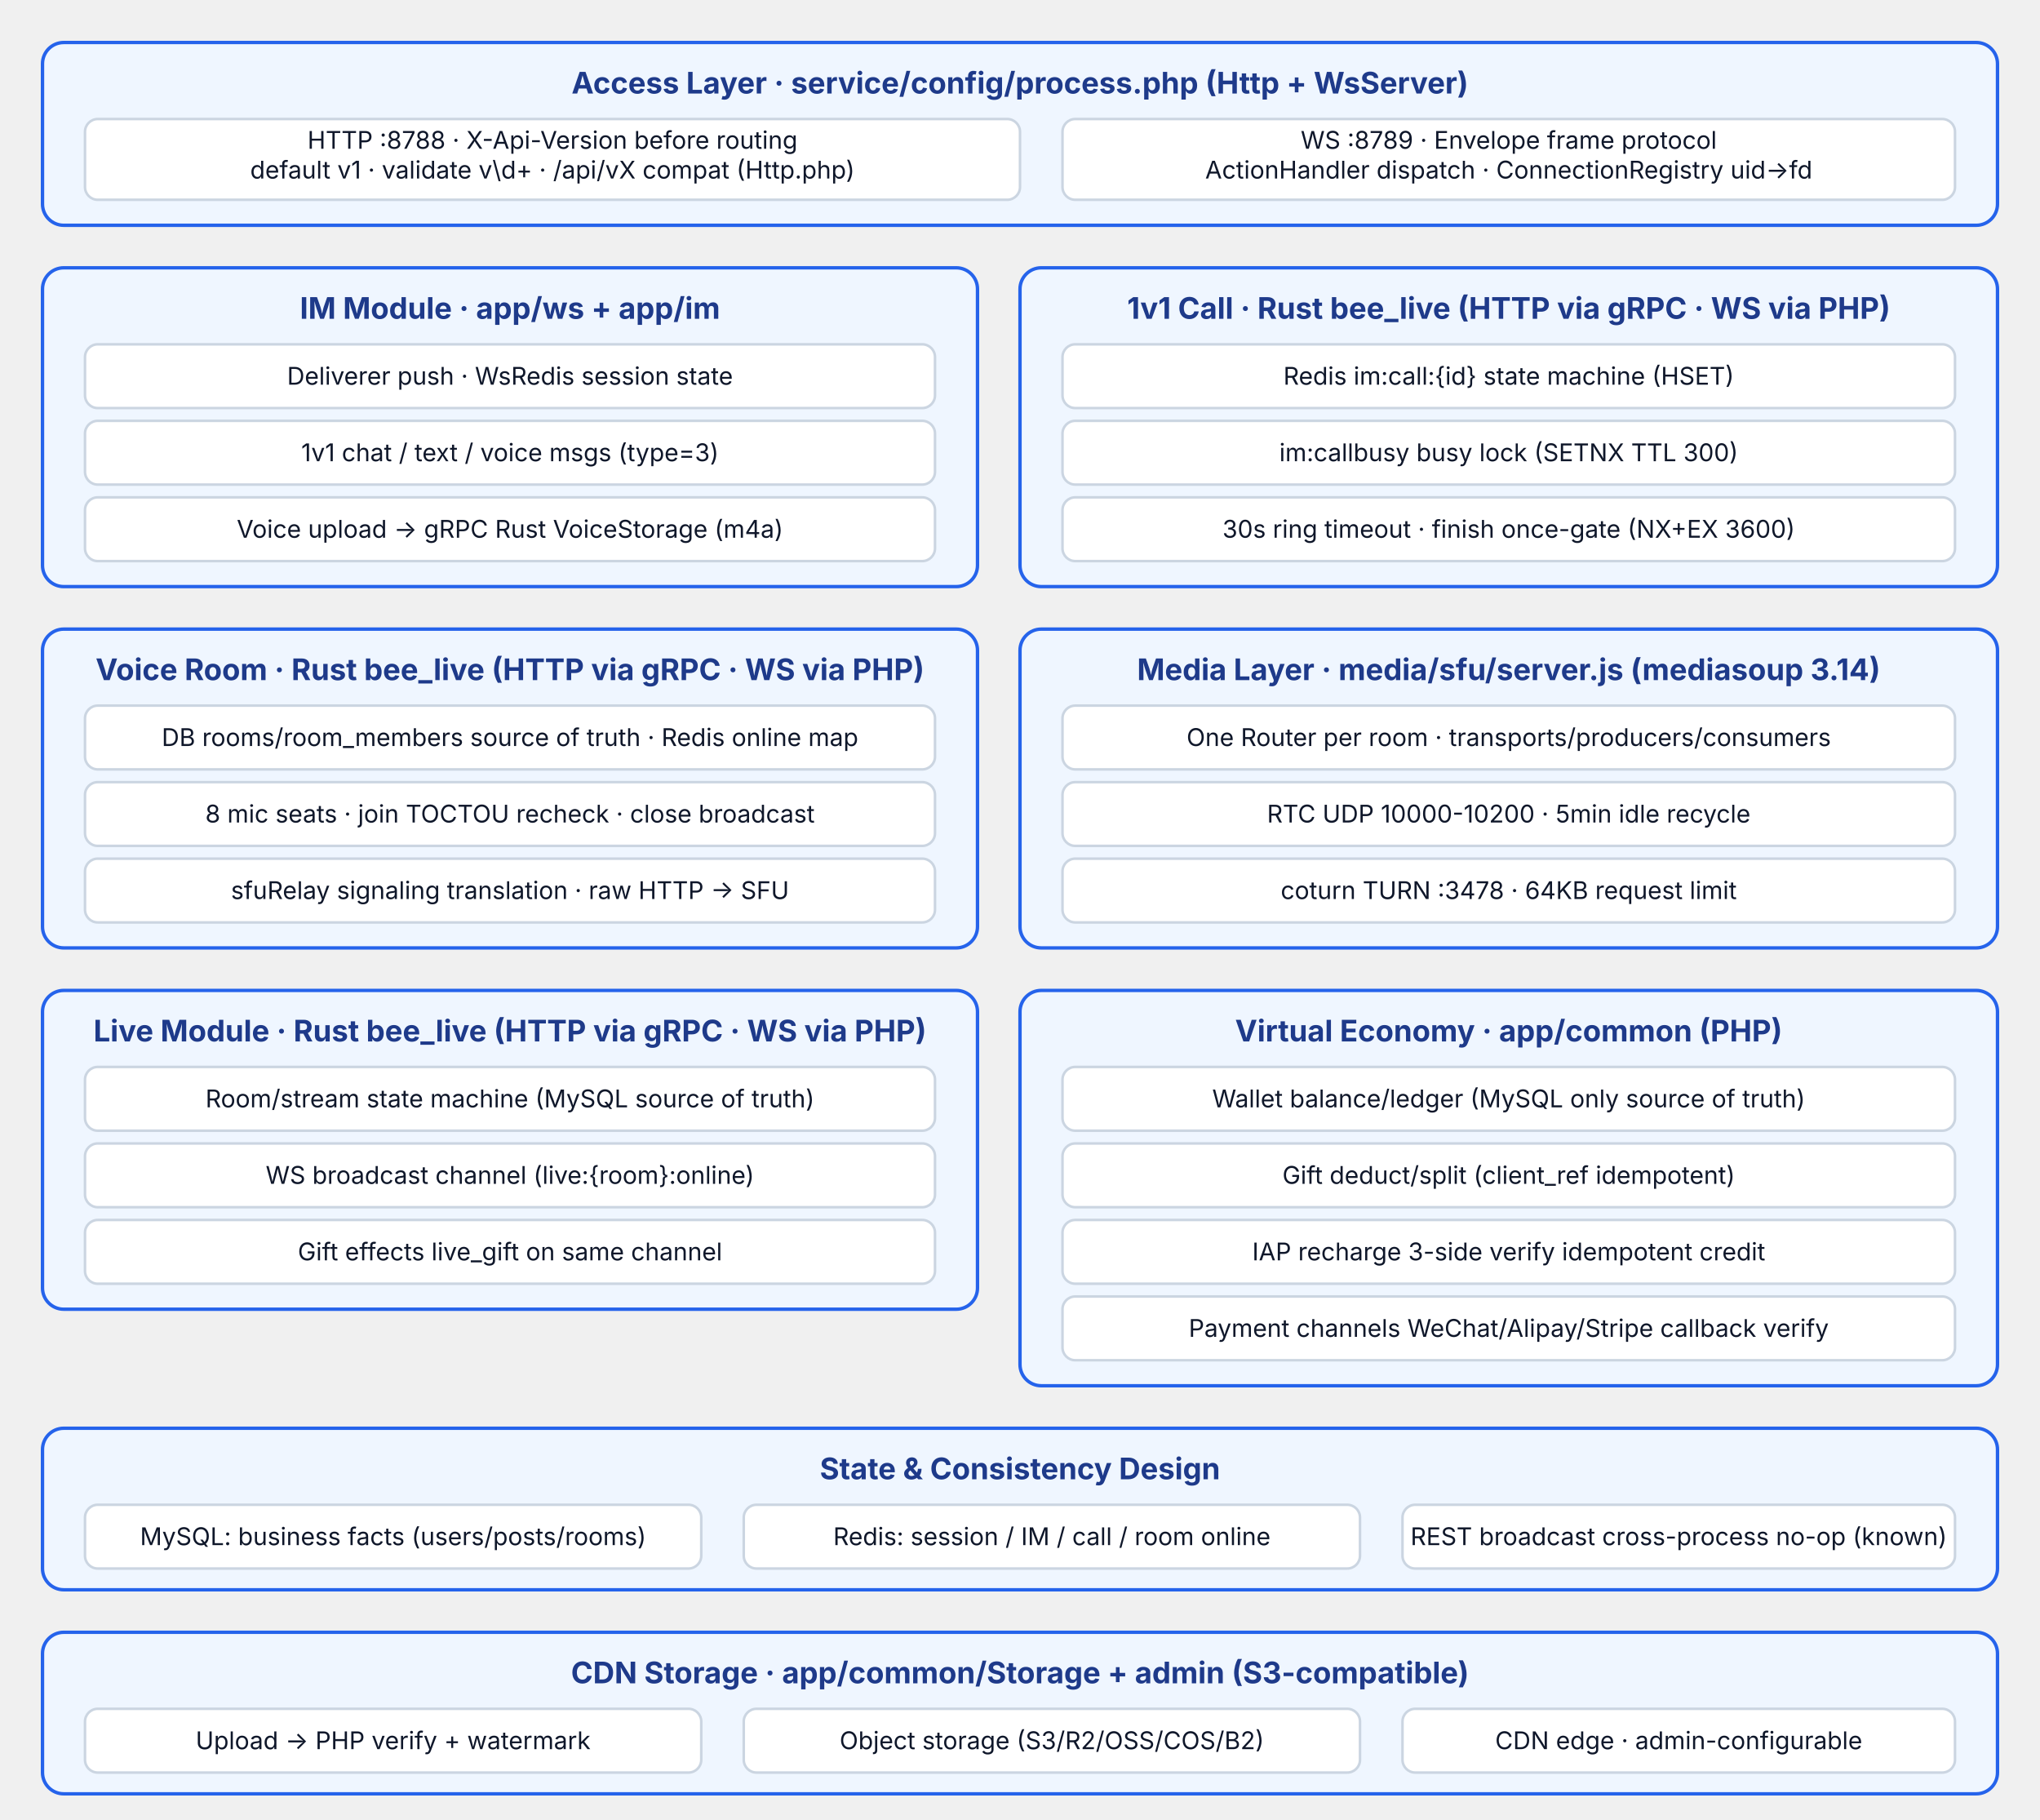
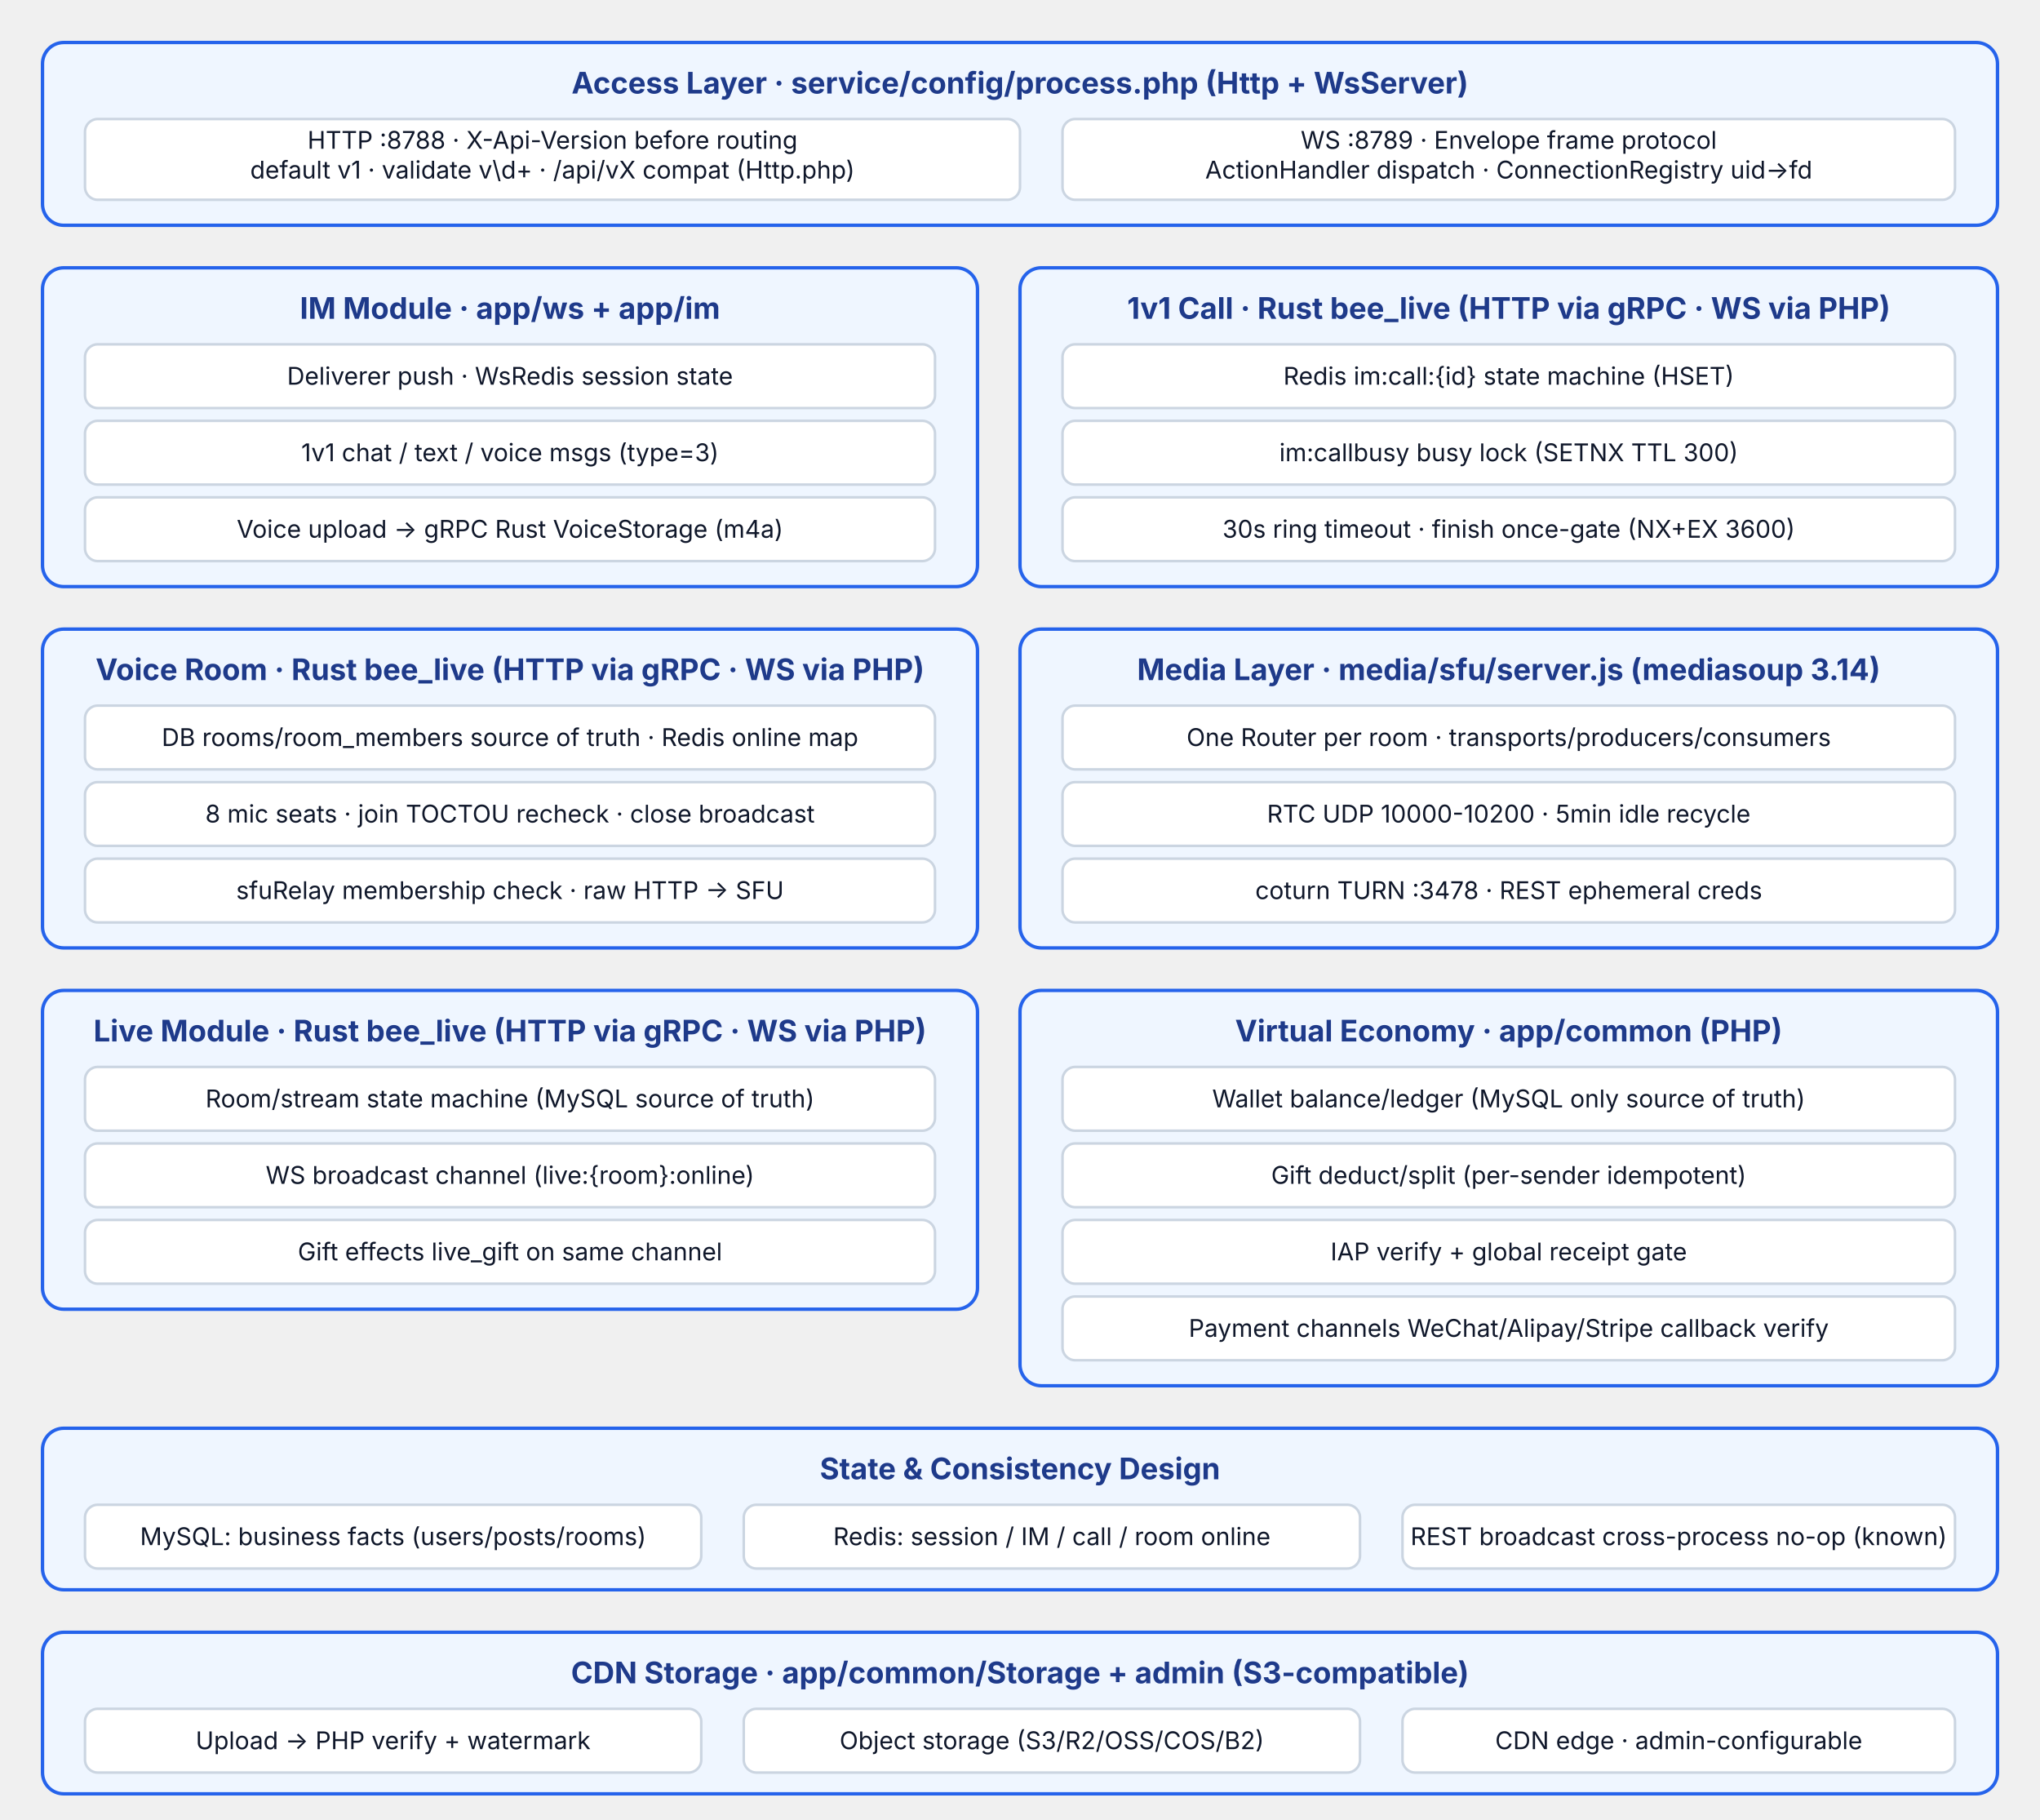
<svg xmlns="http://www.w3.org/2000/svg" viewBox="0 0 960 856" width="100%" font-family="system-ui, -apple-system, 'Segoe UI', 'PingFang SC', 'Microsoft YaHei', sans-serif">
  <style>
    .mod  { fill: #eff6ff; stroke: #2563eb; stroke-width: 1.6; rx: 10 }
    .it   { fill: #ffffff; stroke: #cbd5e1; stroke-width: 1.2; rx: 6 }
    .tm   { font-size: 14px; font-weight: 700; fill: #1e3a8a; text-anchor: middle }
    .t    { font-size: 11.5px; fill: #0f172a; text-anchor: middle }
  </style>
  <rect class="mod" x="20" y="20" width="920" height="86" />
  <text class="tm" x="480" y="44">Access Layer · service/config/process.php (Http + WsServer)</text>
  <rect class="it" x="40" y="56" width="440" height="38" />
  <text class="t" x="260" y="70">HTTP :8788 · X-Api-Version before routing</text>
  <text class="t" x="260" y="84" font-size="10" fill="#64748b">default v1 · validate v\d+ · /api/vX compat (Http.php)</text>
  <rect class="it" x="500" y="56" width="420" height="38" />
  <text class="t" x="710" y="70">WS :8789 · Envelope frame protocol</text>
  <text class="t" x="710" y="84" font-size="10" fill="#64748b">ActionHandler dispatch · ConnectionRegistry uid→fd</text>
  <rect class="mod" x="20" y="126" width="440" height="150" />
  <text class="tm" x="240" y="150">IM Module · app/ws + app/im</text>
  <rect class="it" x="40" y="162" width="400" height="30" />
  <text class="t" x="240" y="181">Deliverer push · WsRedis session state</text>
  <rect class="it" x="40" y="198" width="400" height="30" />
  <text class="t" x="240" y="217">1v1 chat / text / voice msgs (type=3)</text>
  <rect class="it" x="40" y="234" width="400" height="30" />
  <text class="t" x="240" y="253">Voice upload → gRPC Rust VoiceStorage (m4a)</text>
  <rect class="mod" x="480" y="126" width="460" height="150" />
  <text class="tm" x="710" y="150">1v1 Call · Rust bee_live (HTTP via gRPC · WS via PHP)</text>
  <rect class="it" x="500" y="162" width="420" height="30" />
  <text class="t" x="710" y="181">Redis im:call:{id} state machine (HSET)</text>
  <rect class="it" x="500" y="198" width="420" height="30" />
  <text class="t" x="710" y="217">im:callbusy busy lock (SETNX TTL 300)</text>
  <rect class="it" x="500" y="234" width="420" height="30" />
  <text class="t" x="710" y="253">30s ring timeout · finish once-gate (NX+EX 3600)</text>
  <rect class="mod" x="20" y="296" width="440" height="150" />
  <text class="tm" x="240" y="320">Voice Room · Rust bee_live (HTTP via gRPC · WS via PHP)</text>
  <rect class="it" x="40" y="332" width="400" height="30" />
  <text class="t" x="240" y="351">DB rooms/room_members source of truth · Redis online map</text>
  <rect class="it" x="40" y="368" width="400" height="30" />
  <text class="t" x="240" y="387">8 mic seats · join TOCTOU recheck · close broadcast</text>
  <rect class="it" x="40" y="404" width="400" height="30" />
-   <text class="t" x="240" y="423">sfuRelay signaling translation · raw HTTP → SFU</text>
+   <text class="t" x="240" y="423">sfuRelay membership check · raw HTTP → SFU</text>
  <rect class="mod" x="480" y="296" width="460" height="150" />
  <text class="tm" x="710" y="320">Media Layer · media/sfu/server.js (mediasoup 3.14)</text>
  <rect class="it" x="500" y="332" width="420" height="30" />
  <text class="t" x="710" y="351">One Router per room · transports/producers/consumers</text>
  <rect class="it" x="500" y="368" width="420" height="30" />
  <text class="t" x="710" y="387">RTC UDP 10000-10200 · 5min idle recycle</text>
  <rect class="it" x="500" y="404" width="420" height="30" />
-   <text class="t" x="710" y="423">coturn TURN :3478 · 64KB request limit</text>
+   <text class="t" x="710" y="423">coturn TURN :3478 · REST ephemeral creds</text>
  <rect class="mod" x="20" y="466" width="440" height="150" />
  <text class="tm" x="240" y="490">Live Module · Rust bee_live (HTTP via gRPC · WS via PHP)</text>
  <rect class="it" x="40" y="502" width="400" height="30" />
  <text class="t" x="240" y="521">Room/stream state machine (MySQL source of truth)</text>
  <rect class="it" x="40" y="538" width="400" height="30" />
  <text class="t" x="240" y="557">WS broadcast channel (live:{room}:online)</text>
  <rect class="it" x="40" y="574" width="400" height="30" />
  <text class="t" x="240" y="593">Gift effects live_gift on same channel</text>
  <rect class="mod" x="480" y="466" width="460" height="186" />
  <text class="tm" x="710" y="490">Virtual Economy · app/common (PHP)</text>
  <rect class="it" x="500" y="502" width="420" height="30" />
  <text class="t" x="710" y="521">Wallet balance/ledger (MySQL only source of truth)</text>
  <rect class="it" x="500" y="538" width="420" height="30" />
-   <text class="t" x="710" y="557">Gift deduct/split (client_ref idempotent)</text>
+   <text class="t" x="710" y="557">Gift deduct/split (per-sender idempotent)</text>
  <rect class="it" x="500" y="574" width="420" height="30" />
-   <text class="t" x="710" y="593">IAP recharge 3-side verify idempotent credit</text>
+   <text class="t" x="710" y="593">IAP verify + global receipt gate</text>
  <rect class="it" x="500" y="610" width="420" height="30" />
  <text class="t" x="710" y="629">Payment channels WeChat/Alipay/Stripe callback verify</text>
  <rect class="mod" x="20" y="672" width="920" height="76" />
  <text class="tm" x="480" y="696">State &amp; Consistency Design</text>
  <rect class="it" x="40" y="708" width="290" height="30" />
  <text class="t" x="185" y="727">MySQL: business facts (users/posts/rooms)</text>
  <rect class="it" x="350" y="708" width="290" height="30" />
  <text class="t" x="495" y="727">Redis: session / IM / call / room online</text>
  <rect class="it" x="660" y="708" width="260" height="30" />
  <text class="t" x="790" y="727">REST broadcast cross-process no-op (known)</text>
  <rect class="mod" x="20" y="768" width="920" height="76" />
  <text class="tm" x="480" y="792">CDN Storage · app/common/Storage + admin (S3-compatible)</text>
  <rect class="it" x="40" y="804" width="290" height="30" />
  <text class="t" x="185" y="823">Upload → PHP verify + watermark</text>
  <rect class="it" x="350" y="804" width="290" height="30" />
  <text class="t" x="495" y="823">Object storage (S3/R2/OSS/COS/B2)</text>
  <rect class="it" x="660" y="804" width="260" height="30" />
  <text class="t" x="790" y="823">CDN edge · admin-configurable</text>
</svg>
